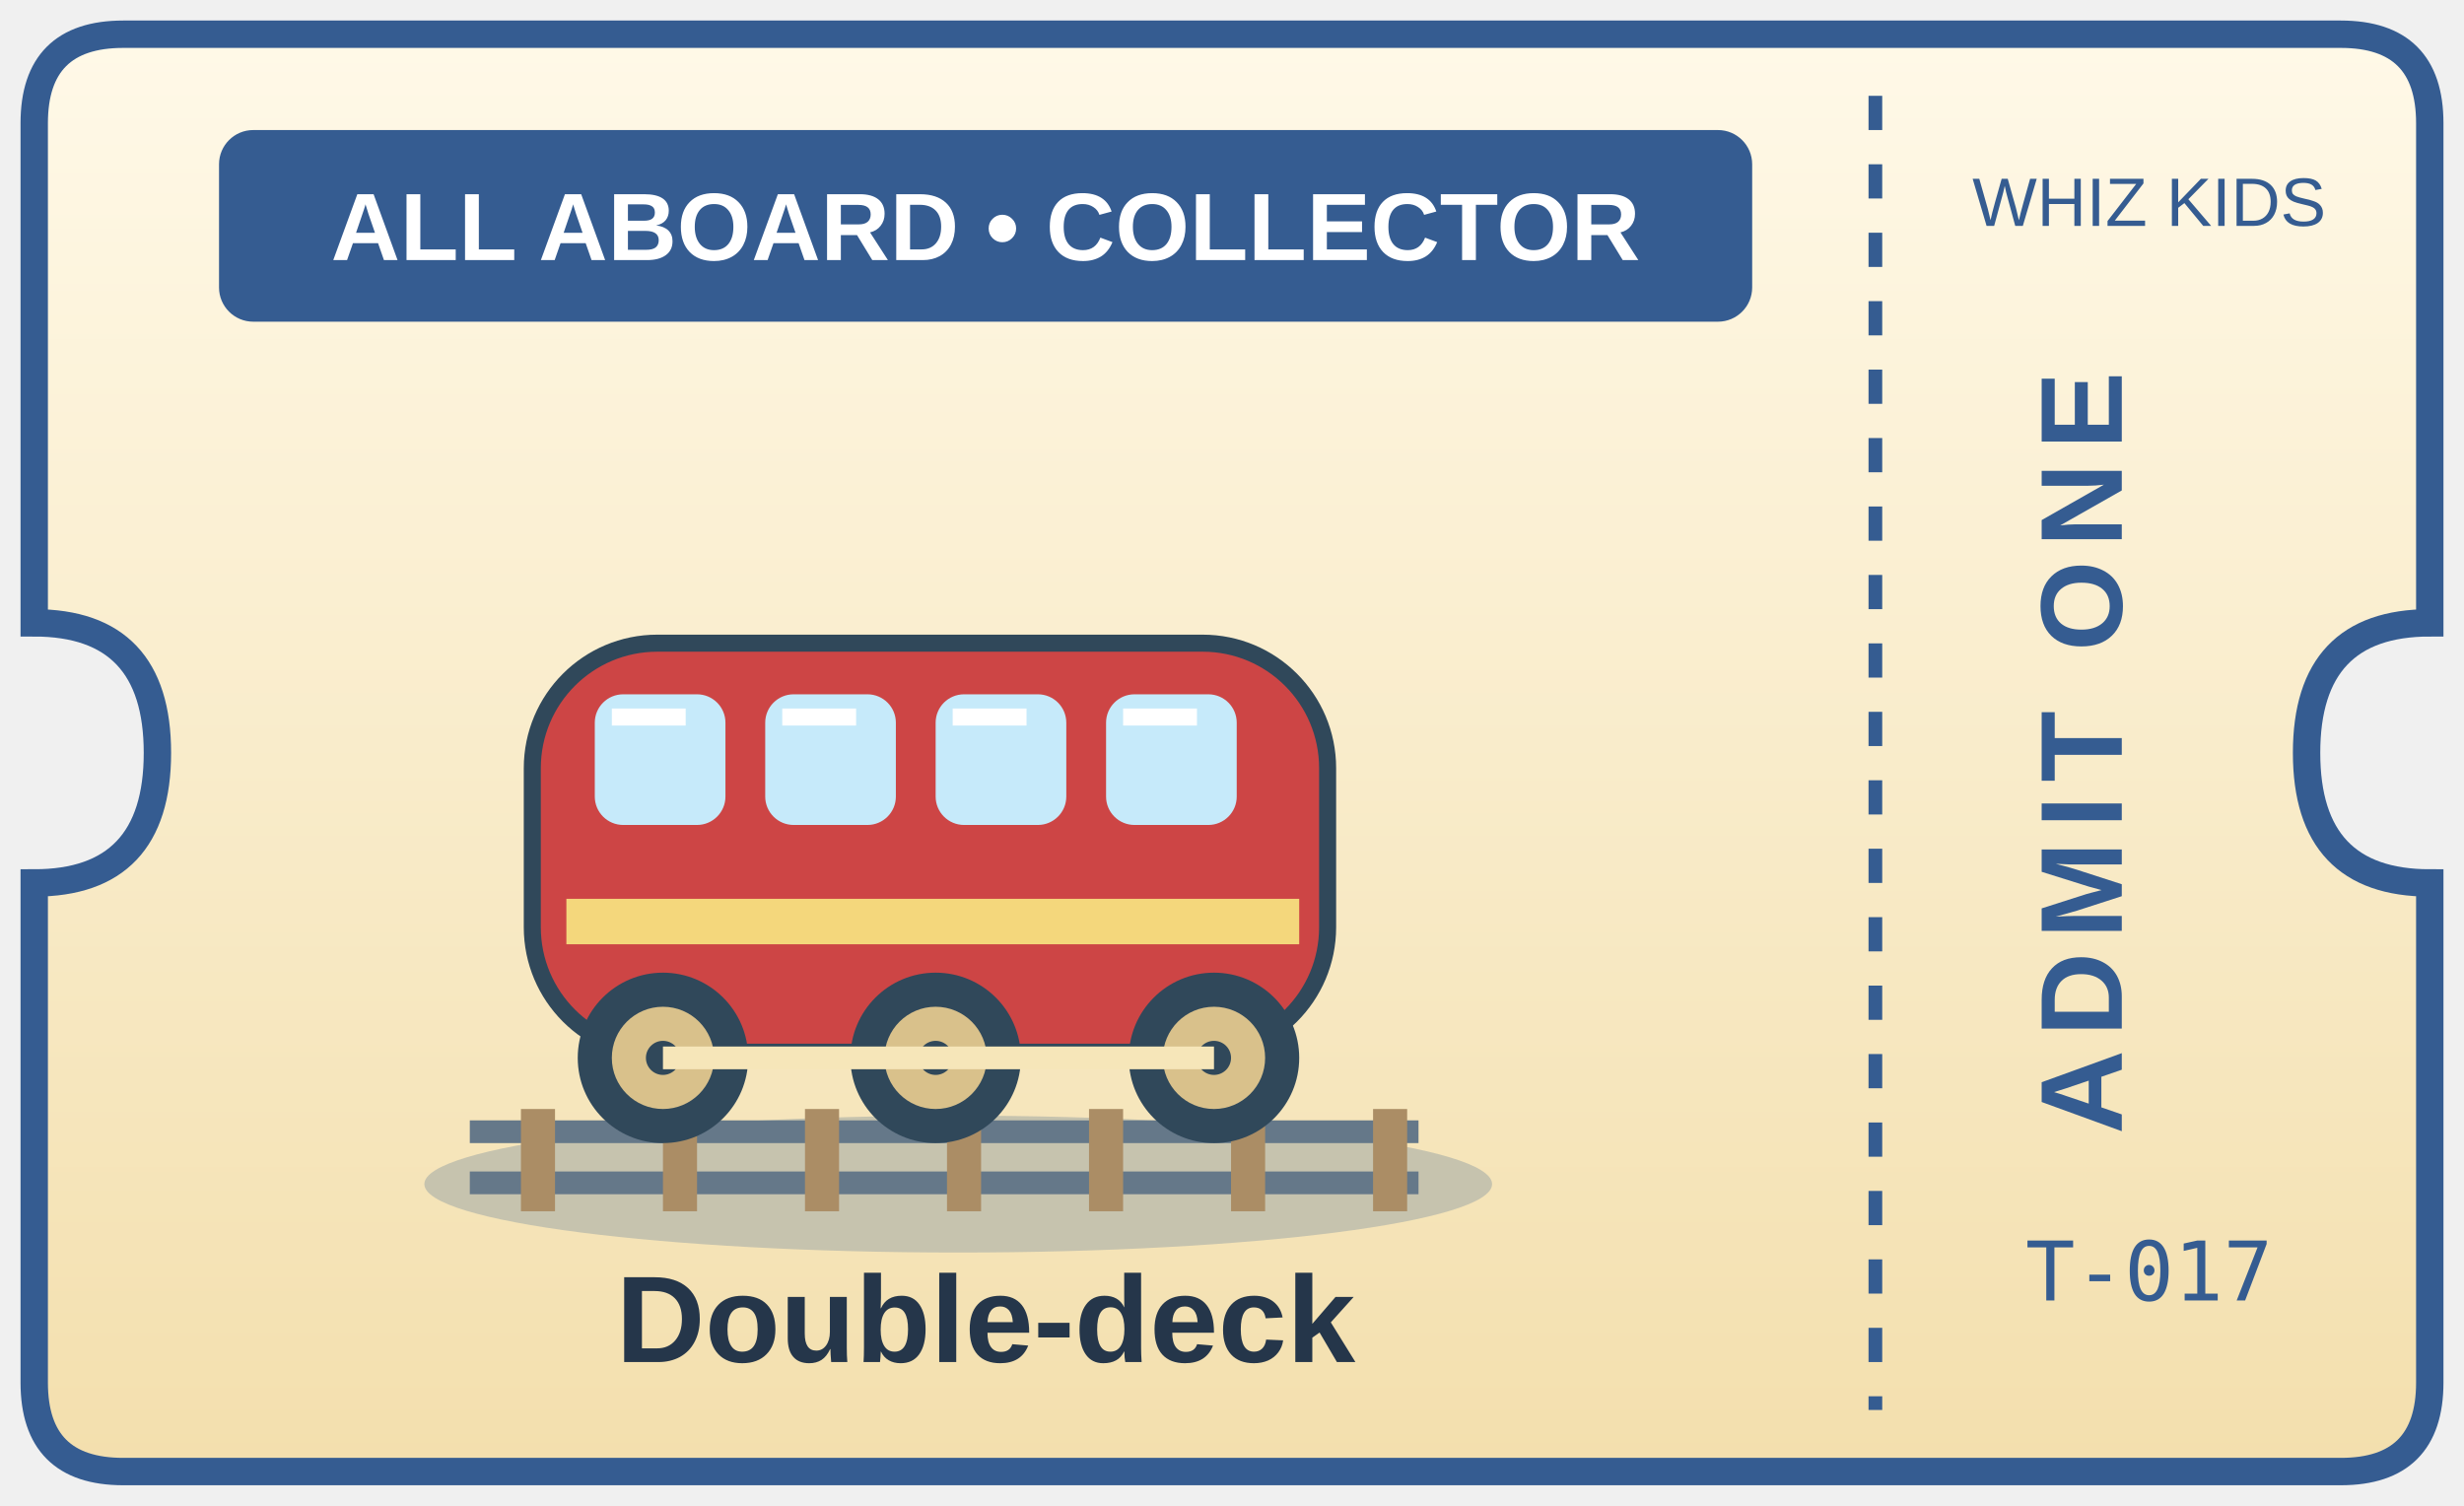
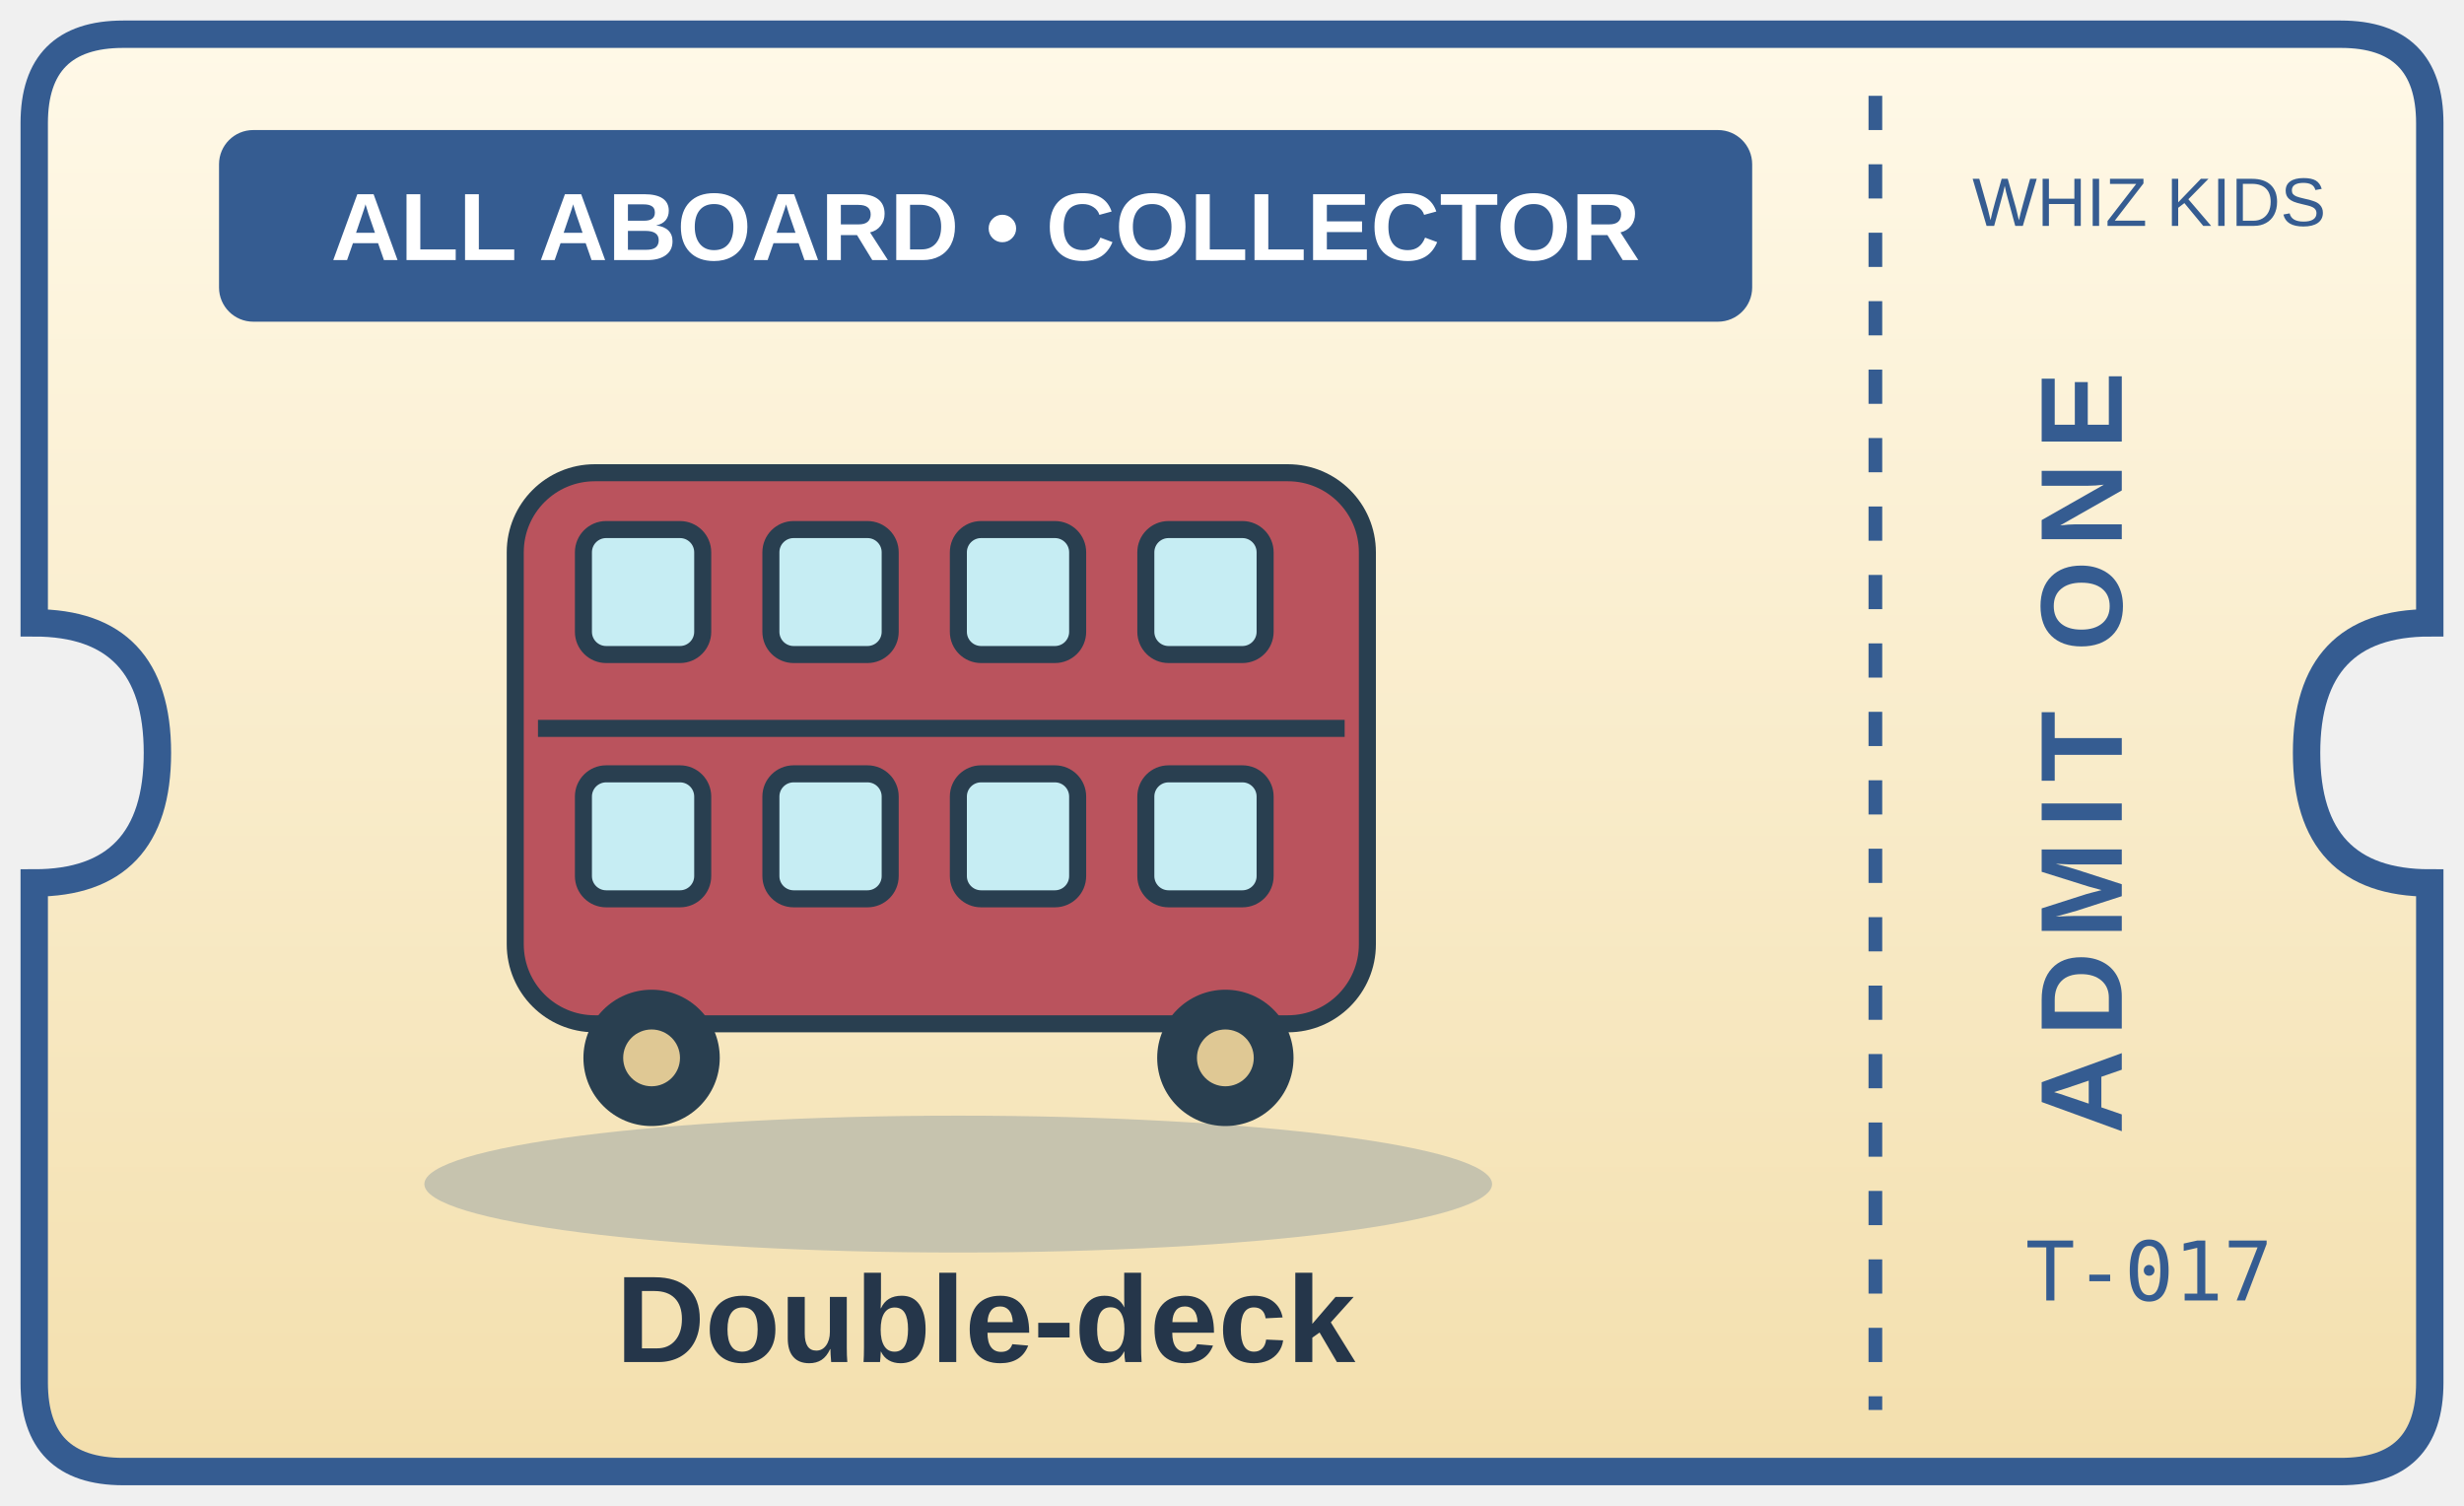
<svg xmlns="http://www.w3.org/2000/svg" viewBox="0 0 360 220">
  <defs>
    <linearGradient id="paper" x2="0" y2="1">
      <stop stop-color="#fff9e8" />
      <stop offset="1" stop-color="#f3dfad" />
    </linearGradient>
  </defs>
  <path d="M18 5H342Q355 5 355 18V91Q337 91 337 110Q337 129 355 129V202Q355 215 342 215H18Q5 215 5 202V129Q23 129 23 110Q23 91 5 91V18Q5 5 18 5Z" fill="url(#paper)" stroke="#355c91" stroke-width="4" />
  <path d="M274 14V206" stroke="#355c91" stroke-width="2" stroke-dasharray="5 5" />
  <rect x="32" y="19" width="224" height="28" rx="5" fill="#355c91" />
  <text x="144" y="38" text-anchor="middle" font-family="Arial,sans-serif" font-weight="bold" font-size="14" fill="white">ALL ABOARD • COLLECTOR</text>
  <ellipse cx="140" cy="173" rx="78" ry="10" fill="#c6c3ae" />
  <g transform="translate(62,45) scale(.83)">
-     <path d="M8 145H175M8 154H175" stroke="#657889" stroke-width="4" />
-     <path d="M20 141V159" stroke="#ab8d65" stroke-width="6" />
-     <path d="M45 141V159" stroke="#ab8d65" stroke-width="6" />
-     <path d="M70 141V159" stroke="#ab8d65" stroke-width="6" />
-     <path d="M95 141V159" stroke="#ab8d65" stroke-width="6" />
-     <path d="M120 141V159" stroke="#ab8d65" stroke-width="6" />
-     <path d="M145 141V159" stroke="#ab8d65" stroke-width="6" />
-     <path d="M170 141V159" stroke="#ab8d65" stroke-width="6" />
-     <rect x="19" y="59" width="140" height="72" rx="22" fill="#cd4545" stroke="#30485a" stroke-width="3" />
-     <path d="M25 108H154" stroke="#f4d77c" stroke-width="8" />
-     <rect x="30" y="68" width="23" height="23" rx="5" fill="#c6eafa" />
-     <path d="M33 72L46 72" stroke="#fff" stroke-width="3" />
-     <rect x="60" y="68" width="23" height="23" rx="5" fill="#c6eafa" />
-     <path d="M63 72L76 72" stroke="#fff" stroke-width="3" />
-     <rect x="90" y="68" width="23" height="23" rx="5" fill="#c6eafa" />
-     <path d="M93 72L106 72" stroke="#fff" stroke-width="3" />
-     <rect x="120" y="68" width="23" height="23" rx="5" fill="#c6eafa" />
-     <path d="M123 72L136 72" stroke="#fff" stroke-width="3" />
-     <circle cx="42" cy="132" r="15" fill="#30485a" />
-     <circle cx="42" cy="132" r="9" fill="#d9c18b" />
-     <circle cx="42" cy="132" r="3" fill="#30485a" />
-     <circle cx="90" cy="132" r="15" fill="#30485a" />
-     <circle cx="90" cy="132" r="9" fill="#d9c18b" />
-     <circle cx="90" cy="132" r="3" fill="#30485a" />
-     <circle cx="139" cy="132" r="15" fill="#30485a" />
-     <circle cx="139" cy="132" r="9" fill="#d9c18b" />
-     <circle cx="139" cy="132" r="3" fill="#30485a" />
-     <path d="M42 132H139" stroke="#f6e6b9" stroke-width="4" />
+     <rect x="16" y="29" width="150" height="97" rx="14" fill="#ba535d" stroke="#293f50" stroke-width="3" />
+     <rect x="28" y="39" width="21" height="22" rx="4" fill="#c6edf3" stroke="#293f50" stroke-width="3" />
+     <rect x="61" y="39" width="21" height="22" rx="4" fill="#c6edf3" stroke="#293f50" stroke-width="3" />
+     <rect x="94" y="39" width="21" height="22" rx="4" fill="#c6edf3" stroke="#293f50" stroke-width="3" />
+     <rect x="127" y="39" width="21" height="22" rx="4" fill="#c6edf3" stroke="#293f50" stroke-width="3" />
+     <rect x="28" y="82" width="21" height="22" rx="4" fill="#c6edf3" stroke="#293f50" stroke-width="3" />
+     <rect x="61" y="82" width="21" height="22" rx="4" fill="#c6edf3" stroke="#293f50" stroke-width="3" />
+     <rect x="94" y="82" width="21" height="22" rx="4" fill="#c6edf3" stroke="#293f50" stroke-width="3" />
+     <rect x="127" y="82" width="21" height="22" rx="4" fill="#c6edf3" stroke="#293f50" stroke-width="3" />
+     <path d="M20 74H162" fill="none" stroke="#293f50" stroke-width="3" />
+     <circle cx="40" cy="132" r="12" fill="#293f50" />
+     <circle cx="40" cy="132" r="5" fill="#dfc894" />
+     <circle cx="141" cy="132" r="12" fill="#293f50" />
+     <circle cx="141" cy="132" r="5" fill="#dfc894" />
  </g>
  <text x="144" y="199" text-anchor="middle" font-family="Arial,sans-serif" font-weight="bold" font-size="18" fill="#25364a">Double-deck</text>
  <text transform="translate(310,110) rotate(-90)" text-anchor="middle" font-family="Arial,sans-serif" font-weight="bold" font-size="17" letter-spacing="2" fill="#355c91">ADMIT ONE</text>
  <text x="314" y="190" text-anchor="middle" font-family="monospace" font-size="12" fill="#355c91">T-017</text>
  <text x="314" y="33" text-anchor="middle" font-family="Arial" font-size="10" fill="#355c91">WHIZ KIDS</text>
</svg>
